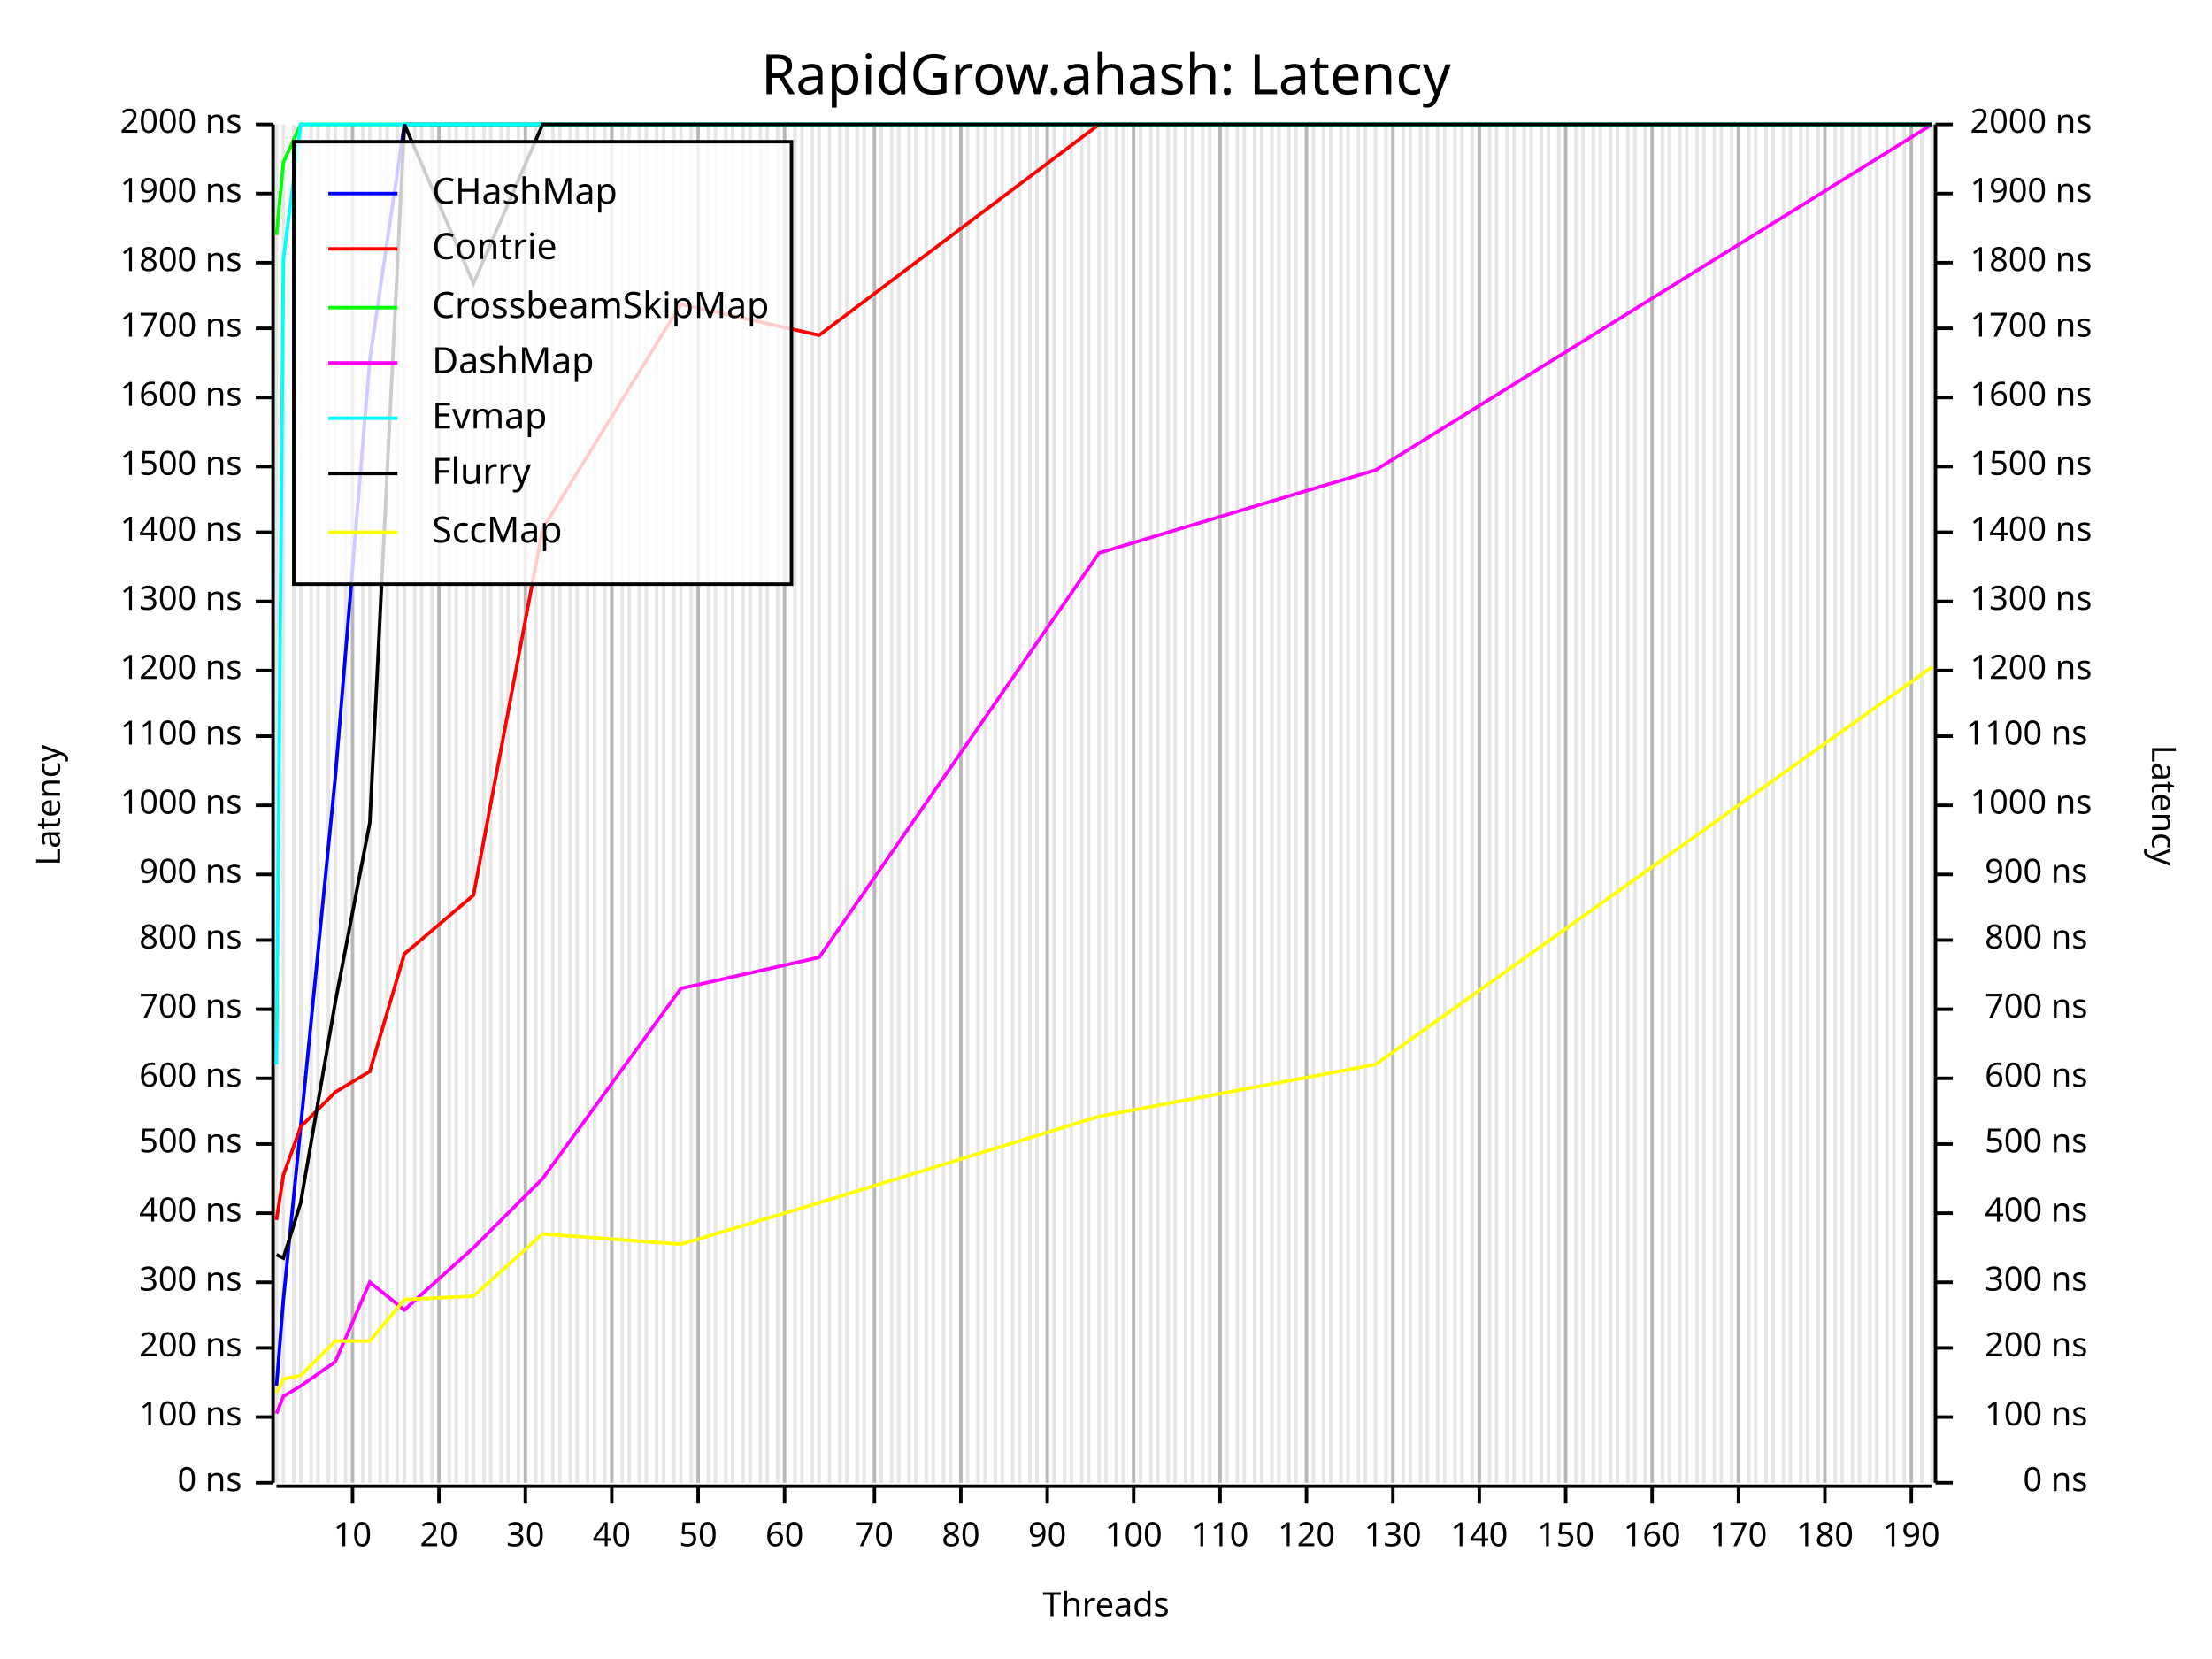
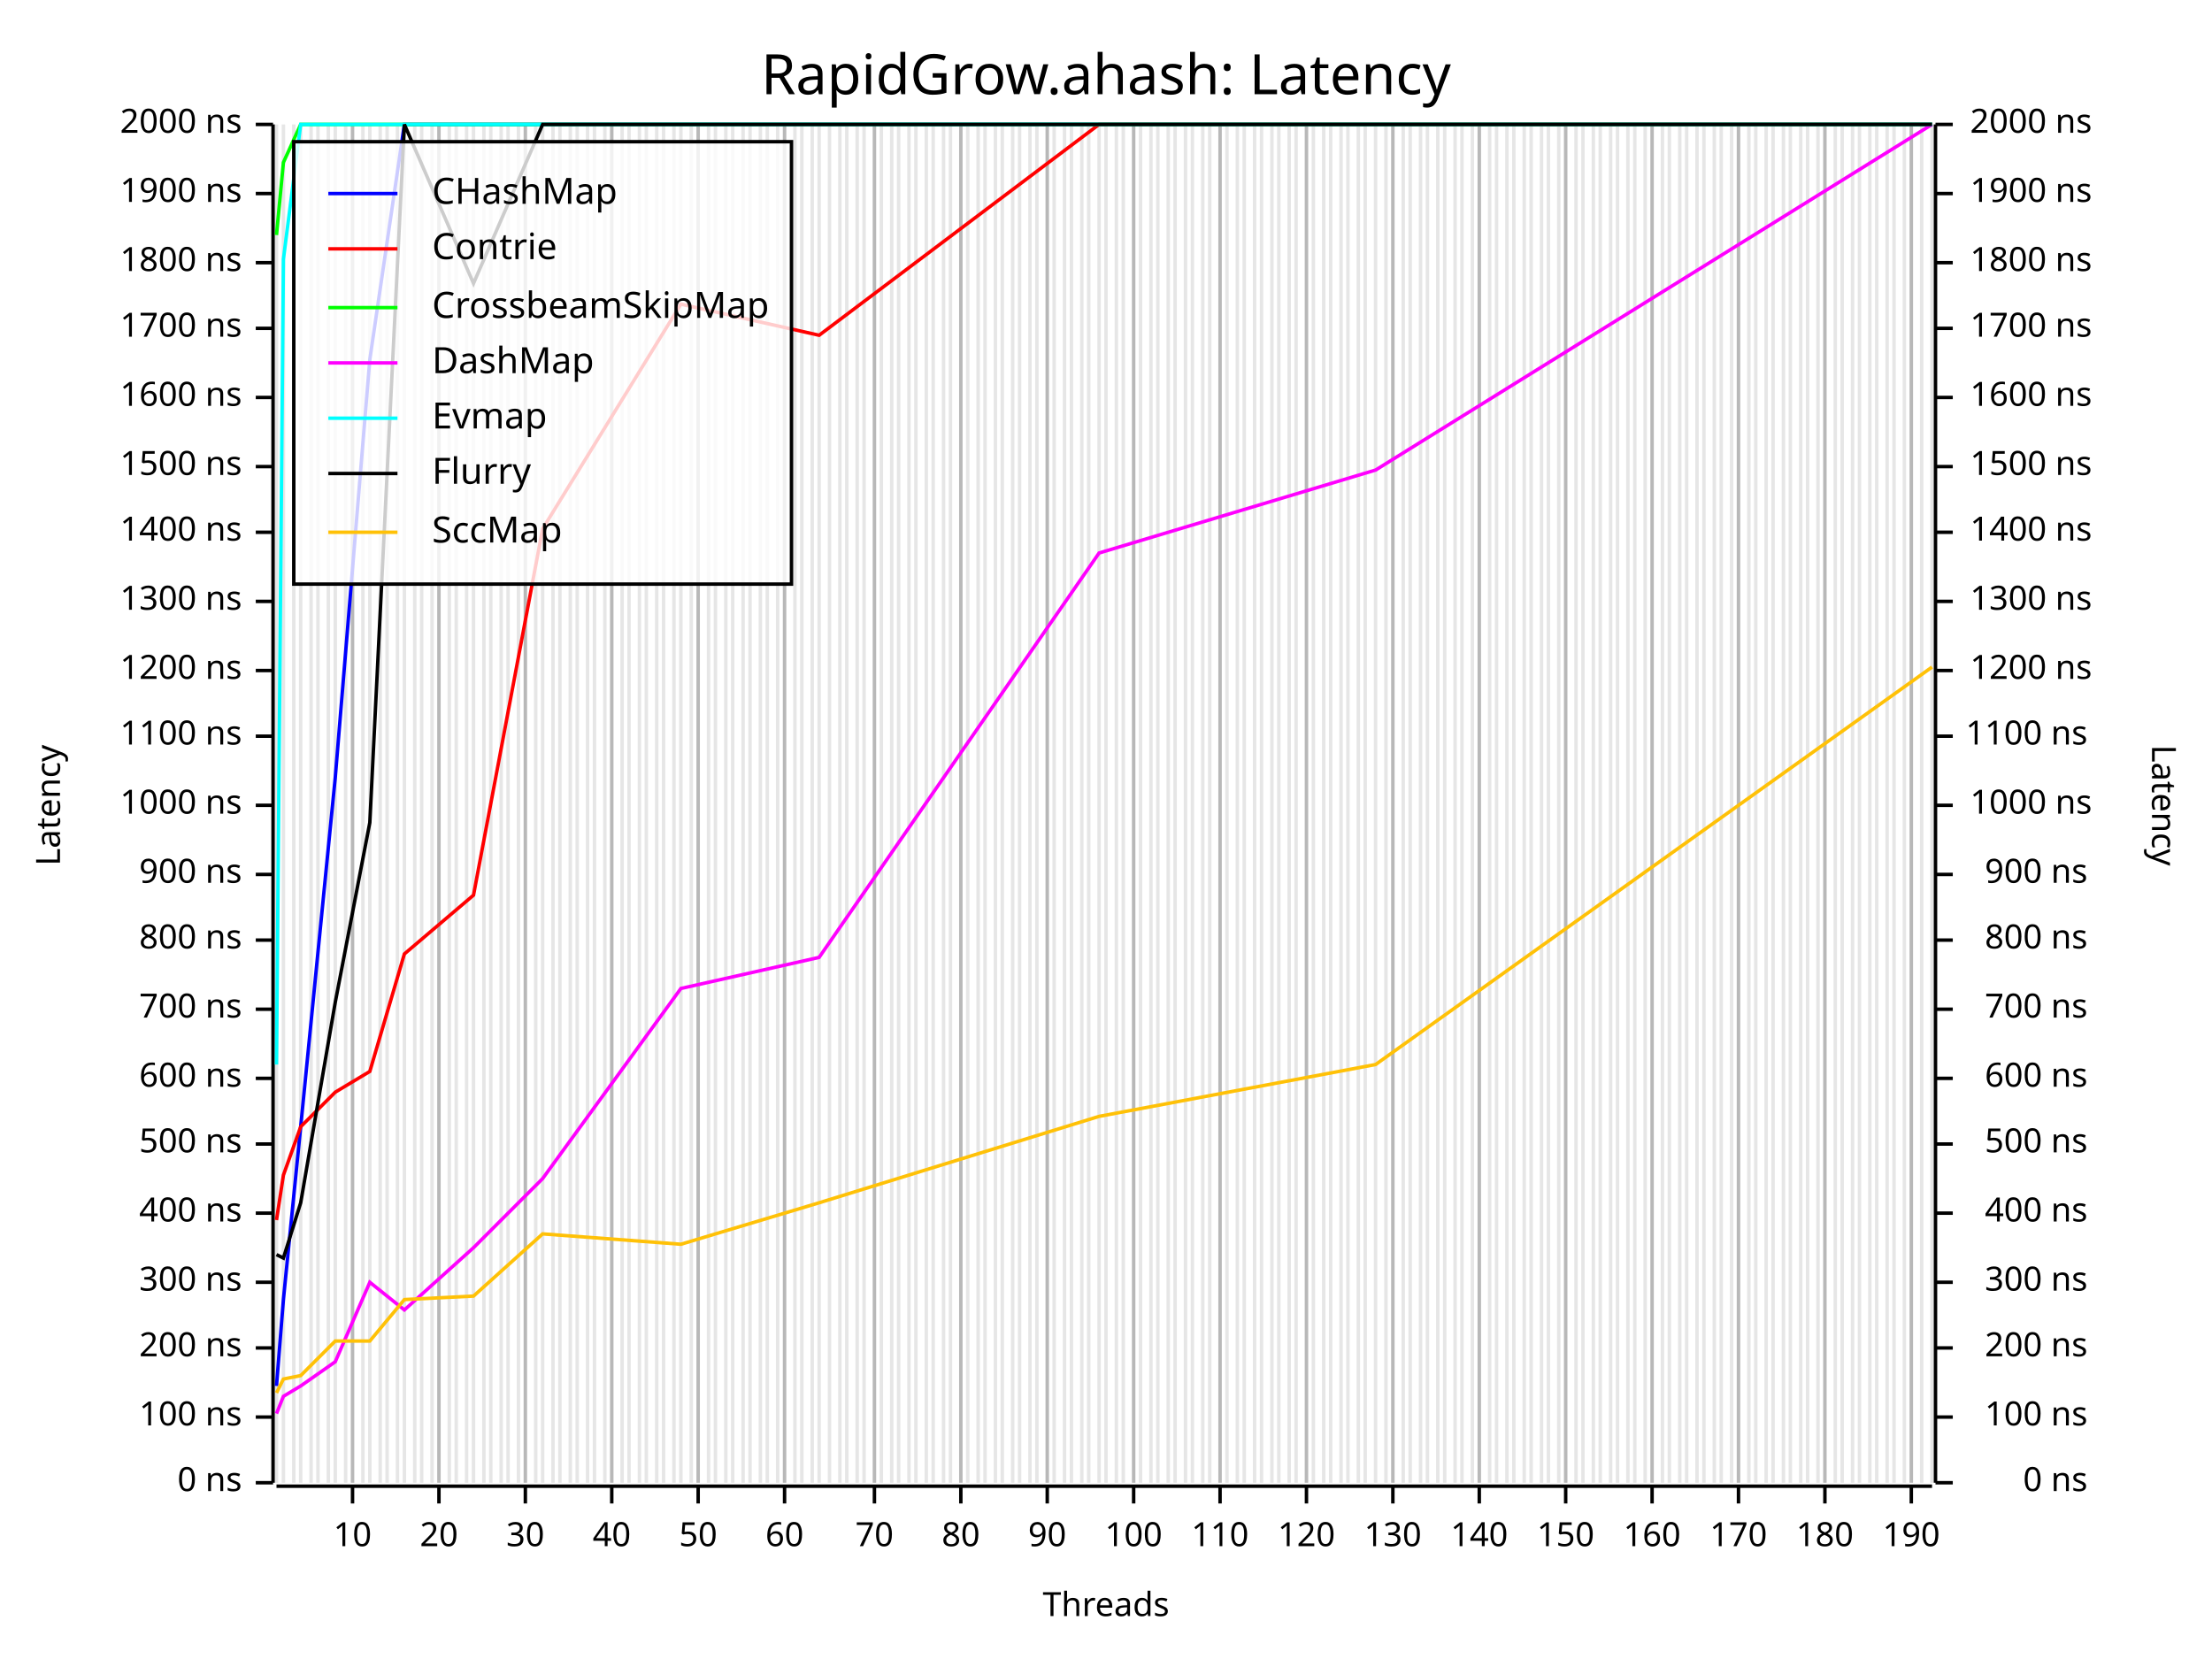
<svg xmlns="http://www.w3.org/2000/svg" width="640" height="480" viewBox="0 0 640 480">
  <rect x="0" y="0" width="640" height="480" opacity="1" fill="#FFFFFF" stroke="none" />
  <text x="320" y="15" dy="0.76em" text-anchor="middle" font-family="Fira Code" font-size="16.129" opacity="1" fill="#000000">
RapidGrow.ahash: Latency
</text>
  <line opacity="0.1" stroke="#000000" stroke-width="1" x1="80" y1="429" x2="80" y2="36" />
  <line opacity="0.1" stroke="#000000" stroke-width="1" x1="82" y1="429" x2="82" y2="36" />
  <line opacity="0.1" stroke="#000000" stroke-width="1" x1="85" y1="429" x2="85" y2="36" />
  <line opacity="0.1" stroke="#000000" stroke-width="1" x1="87" y1="429" x2="87" y2="36" />
  <line opacity="0.1" stroke="#000000" stroke-width="1" x1="90" y1="429" x2="90" y2="36" />
  <line opacity="0.1" stroke="#000000" stroke-width="1" x1="92" y1="429" x2="92" y2="36" />
  <line opacity="0.1" stroke="#000000" stroke-width="1" x1="95" y1="429" x2="95" y2="36" />
  <line opacity="0.1" stroke="#000000" stroke-width="1" x1="97" y1="429" x2="97" y2="36" />
  <line opacity="0.1" stroke="#000000" stroke-width="1" x1="100" y1="429" x2="100" y2="36" />
  <line opacity="0.1" stroke="#000000" stroke-width="1" x1="102" y1="429" x2="102" y2="36" />
  <line opacity="0.1" stroke="#000000" stroke-width="1" x1="105" y1="429" x2="105" y2="36" />
  <line opacity="0.1" stroke="#000000" stroke-width="1" x1="107" y1="429" x2="107" y2="36" />
  <line opacity="0.1" stroke="#000000" stroke-width="1" x1="110" y1="429" x2="110" y2="36" />
  <line opacity="0.1" stroke="#000000" stroke-width="1" x1="112" y1="429" x2="112" y2="36" />
  <line opacity="0.1" stroke="#000000" stroke-width="1" x1="115" y1="429" x2="115" y2="36" />
  <line opacity="0.1" stroke="#000000" stroke-width="1" x1="117" y1="429" x2="117" y2="36" />
  <line opacity="0.1" stroke="#000000" stroke-width="1" x1="120" y1="429" x2="120" y2="36" />
  <line opacity="0.1" stroke="#000000" stroke-width="1" x1="122" y1="429" x2="122" y2="36" />
  <line opacity="0.1" stroke="#000000" stroke-width="1" x1="125" y1="429" x2="125" y2="36" />
  <line opacity="0.1" stroke="#000000" stroke-width="1" x1="127" y1="429" x2="127" y2="36" />
  <line opacity="0.1" stroke="#000000" stroke-width="1" x1="130" y1="429" x2="130" y2="36" />
  <line opacity="0.1" stroke="#000000" stroke-width="1" x1="132" y1="429" x2="132" y2="36" />
  <line opacity="0.1" stroke="#000000" stroke-width="1" x1="135" y1="429" x2="135" y2="36" />
  <line opacity="0.1" stroke="#000000" stroke-width="1" x1="137" y1="429" x2="137" y2="36" />
  <line opacity="0.1" stroke="#000000" stroke-width="1" x1="140" y1="429" x2="140" y2="36" />
  <line opacity="0.1" stroke="#000000" stroke-width="1" x1="142" y1="429" x2="142" y2="36" />
  <line opacity="0.1" stroke="#000000" stroke-width="1" x1="145" y1="429" x2="145" y2="36" />
  <line opacity="0.1" stroke="#000000" stroke-width="1" x1="147" y1="429" x2="147" y2="36" />
  <line opacity="0.1" stroke="#000000" stroke-width="1" x1="150" y1="429" x2="150" y2="36" />
  <line opacity="0.1" stroke="#000000" stroke-width="1" x1="152" y1="429" x2="152" y2="36" />
  <line opacity="0.1" stroke="#000000" stroke-width="1" x1="155" y1="429" x2="155" y2="36" />
  <line opacity="0.1" stroke="#000000" stroke-width="1" x1="157" y1="429" x2="157" y2="36" />
  <line opacity="0.1" stroke="#000000" stroke-width="1" x1="160" y1="429" x2="160" y2="36" />
  <line opacity="0.1" stroke="#000000" stroke-width="1" x1="162" y1="429" x2="162" y2="36" />
  <line opacity="0.1" stroke="#000000" stroke-width="1" x1="165" y1="429" x2="165" y2="36" />
  <line opacity="0.1" stroke="#000000" stroke-width="1" x1="167" y1="429" x2="167" y2="36" />
  <line opacity="0.1" stroke="#000000" stroke-width="1" x1="170" y1="429" x2="170" y2="36" />
  <line opacity="0.1" stroke="#000000" stroke-width="1" x1="172" y1="429" x2="172" y2="36" />
  <line opacity="0.1" stroke="#000000" stroke-width="1" x1="175" y1="429" x2="175" y2="36" />
  <line opacity="0.1" stroke="#000000" stroke-width="1" x1="177" y1="429" x2="177" y2="36" />
  <line opacity="0.1" stroke="#000000" stroke-width="1" x1="180" y1="429" x2="180" y2="36" />
  <line opacity="0.1" stroke="#000000" stroke-width="1" x1="182" y1="429" x2="182" y2="36" />
  <line opacity="0.1" stroke="#000000" stroke-width="1" x1="185" y1="429" x2="185" y2="36" />
  <line opacity="0.1" stroke="#000000" stroke-width="1" x1="187" y1="429" x2="187" y2="36" />
  <line opacity="0.1" stroke="#000000" stroke-width="1" x1="190" y1="429" x2="190" y2="36" />
  <line opacity="0.1" stroke="#000000" stroke-width="1" x1="192" y1="429" x2="192" y2="36" />
  <line opacity="0.1" stroke="#000000" stroke-width="1" x1="195" y1="429" x2="195" y2="36" />
  <line opacity="0.1" stroke="#000000" stroke-width="1" x1="197" y1="429" x2="197" y2="36" />
  <line opacity="0.1" stroke="#000000" stroke-width="1" x1="200" y1="429" x2="200" y2="36" />
  <line opacity="0.1" stroke="#000000" stroke-width="1" x1="202" y1="429" x2="202" y2="36" />
  <line opacity="0.1" stroke="#000000" stroke-width="1" x1="205" y1="429" x2="205" y2="36" />
  <line opacity="0.1" stroke="#000000" stroke-width="1" x1="207" y1="429" x2="207" y2="36" />
  <line opacity="0.1" stroke="#000000" stroke-width="1" x1="210" y1="429" x2="210" y2="36" />
  <line opacity="0.1" stroke="#000000" stroke-width="1" x1="212" y1="429" x2="212" y2="36" />
  <line opacity="0.1" stroke="#000000" stroke-width="1" x1="215" y1="429" x2="215" y2="36" />
  <line opacity="0.1" stroke="#000000" stroke-width="1" x1="217" y1="429" x2="217" y2="36" />
  <line opacity="0.1" stroke="#000000" stroke-width="1" x1="220" y1="429" x2="220" y2="36" />
  <line opacity="0.1" stroke="#000000" stroke-width="1" x1="222" y1="429" x2="222" y2="36" />
  <line opacity="0.1" stroke="#000000" stroke-width="1" x1="225" y1="429" x2="225" y2="36" />
  <line opacity="0.1" stroke="#000000" stroke-width="1" x1="227" y1="429" x2="227" y2="36" />
  <line opacity="0.1" stroke="#000000" stroke-width="1" x1="230" y1="429" x2="230" y2="36" />
  <line opacity="0.1" stroke="#000000" stroke-width="1" x1="232" y1="429" x2="232" y2="36" />
  <line opacity="0.1" stroke="#000000" stroke-width="1" x1="235" y1="429" x2="235" y2="36" />
  <line opacity="0.1" stroke="#000000" stroke-width="1" x1="237" y1="429" x2="237" y2="36" />
  <line opacity="0.1" stroke="#000000" stroke-width="1" x1="240" y1="429" x2="240" y2="36" />
  <line opacity="0.1" stroke="#000000" stroke-width="1" x1="243" y1="429" x2="243" y2="36" />
  <line opacity="0.1" stroke="#000000" stroke-width="1" x1="245" y1="429" x2="245" y2="36" />
  <line opacity="0.1" stroke="#000000" stroke-width="1" x1="248" y1="429" x2="248" y2="36" />
  <line opacity="0.1" stroke="#000000" stroke-width="1" x1="250" y1="429" x2="250" y2="36" />
  <line opacity="0.1" stroke="#000000" stroke-width="1" x1="253" y1="429" x2="253" y2="36" />
  <line opacity="0.1" stroke="#000000" stroke-width="1" x1="255" y1="429" x2="255" y2="36" />
  <line opacity="0.1" stroke="#000000" stroke-width="1" x1="258" y1="429" x2="258" y2="36" />
  <line opacity="0.1" stroke="#000000" stroke-width="1" x1="260" y1="429" x2="260" y2="36" />
  <line opacity="0.1" stroke="#000000" stroke-width="1" x1="263" y1="429" x2="263" y2="36" />
  <line opacity="0.1" stroke="#000000" stroke-width="1" x1="265" y1="429" x2="265" y2="36" />
  <line opacity="0.1" stroke="#000000" stroke-width="1" x1="268" y1="429" x2="268" y2="36" />
  <line opacity="0.1" stroke="#000000" stroke-width="1" x1="270" y1="429" x2="270" y2="36" />
  <line opacity="0.1" stroke="#000000" stroke-width="1" x1="273" y1="429" x2="273" y2="36" />
  <line opacity="0.1" stroke="#000000" stroke-width="1" x1="275" y1="429" x2="275" y2="36" />
  <line opacity="0.1" stroke="#000000" stroke-width="1" x1="278" y1="429" x2="278" y2="36" />
  <line opacity="0.1" stroke="#000000" stroke-width="1" x1="280" y1="429" x2="280" y2="36" />
  <line opacity="0.1" stroke="#000000" stroke-width="1" x1="283" y1="429" x2="283" y2="36" />
  <line opacity="0.1" stroke="#000000" stroke-width="1" x1="285" y1="429" x2="285" y2="36" />
  <line opacity="0.1" stroke="#000000" stroke-width="1" x1="288" y1="429" x2="288" y2="36" />
  <line opacity="0.1" stroke="#000000" stroke-width="1" x1="290" y1="429" x2="290" y2="36" />
  <line opacity="0.1" stroke="#000000" stroke-width="1" x1="293" y1="429" x2="293" y2="36" />
  <line opacity="0.1" stroke="#000000" stroke-width="1" x1="295" y1="429" x2="295" y2="36" />
  <line opacity="0.1" stroke="#000000" stroke-width="1" x1="298" y1="429" x2="298" y2="36" />
  <line opacity="0.1" stroke="#000000" stroke-width="1" x1="300" y1="429" x2="300" y2="36" />
  <line opacity="0.1" stroke="#000000" stroke-width="1" x1="303" y1="429" x2="303" y2="36" />
  <line opacity="0.1" stroke="#000000" stroke-width="1" x1="305" y1="429" x2="305" y2="36" />
  <line opacity="0.1" stroke="#000000" stroke-width="1" x1="308" y1="429" x2="308" y2="36" />
  <line opacity="0.1" stroke="#000000" stroke-width="1" x1="310" y1="429" x2="310" y2="36" />
  <line opacity="0.1" stroke="#000000" stroke-width="1" x1="313" y1="429" x2="313" y2="36" />
  <line opacity="0.1" stroke="#000000" stroke-width="1" x1="315" y1="429" x2="315" y2="36" />
  <line opacity="0.1" stroke="#000000" stroke-width="1" x1="318" y1="429" x2="318" y2="36" />
  <line opacity="0.1" stroke="#000000" stroke-width="1" x1="320" y1="429" x2="320" y2="36" />
  <line opacity="0.1" stroke="#000000" stroke-width="1" x1="323" y1="429" x2="323" y2="36" />
  <line opacity="0.1" stroke="#000000" stroke-width="1" x1="325" y1="429" x2="325" y2="36" />
  <line opacity="0.1" stroke="#000000" stroke-width="1" x1="328" y1="429" x2="328" y2="36" />
  <line opacity="0.1" stroke="#000000" stroke-width="1" x1="330" y1="429" x2="330" y2="36" />
  <line opacity="0.1" stroke="#000000" stroke-width="1" x1="333" y1="429" x2="333" y2="36" />
  <line opacity="0.1" stroke="#000000" stroke-width="1" x1="335" y1="429" x2="335" y2="36" />
  <line opacity="0.1" stroke="#000000" stroke-width="1" x1="338" y1="429" x2="338" y2="36" />
  <line opacity="0.1" stroke="#000000" stroke-width="1" x1="340" y1="429" x2="340" y2="36" />
  <line opacity="0.1" stroke="#000000" stroke-width="1" x1="343" y1="429" x2="343" y2="36" />
  <line opacity="0.1" stroke="#000000" stroke-width="1" x1="345" y1="429" x2="345" y2="36" />
  <line opacity="0.1" stroke="#000000" stroke-width="1" x1="348" y1="429" x2="348" y2="36" />
  <line opacity="0.1" stroke="#000000" stroke-width="1" x1="350" y1="429" x2="350" y2="36" />
  <line opacity="0.1" stroke="#000000" stroke-width="1" x1="353" y1="429" x2="353" y2="36" />
  <line opacity="0.1" stroke="#000000" stroke-width="1" x1="355" y1="429" x2="355" y2="36" />
  <line opacity="0.1" stroke="#000000" stroke-width="1" x1="358" y1="429" x2="358" y2="36" />
  <line opacity="0.1" stroke="#000000" stroke-width="1" x1="360" y1="429" x2="360" y2="36" />
  <line opacity="0.1" stroke="#000000" stroke-width="1" x1="363" y1="429" x2="363" y2="36" />
  <line opacity="0.1" stroke="#000000" stroke-width="1" x1="365" y1="429" x2="365" y2="36" />
  <line opacity="0.1" stroke="#000000" stroke-width="1" x1="368" y1="429" x2="368" y2="36" />
  <line opacity="0.1" stroke="#000000" stroke-width="1" x1="370" y1="429" x2="370" y2="36" />
  <line opacity="0.1" stroke="#000000" stroke-width="1" x1="373" y1="429" x2="373" y2="36" />
  <line opacity="0.1" stroke="#000000" stroke-width="1" x1="375" y1="429" x2="375" y2="36" />
  <line opacity="0.1" stroke="#000000" stroke-width="1" x1="378" y1="429" x2="378" y2="36" />
  <line opacity="0.1" stroke="#000000" stroke-width="1" x1="380" y1="429" x2="380" y2="36" />
  <line opacity="0.1" stroke="#000000" stroke-width="1" x1="383" y1="429" x2="383" y2="36" />
  <line opacity="0.1" stroke="#000000" stroke-width="1" x1="385" y1="429" x2="385" y2="36" />
  <line opacity="0.1" stroke="#000000" stroke-width="1" x1="388" y1="429" x2="388" y2="36" />
  <line opacity="0.1" stroke="#000000" stroke-width="1" x1="390" y1="429" x2="390" y2="36" />
  <line opacity="0.1" stroke="#000000" stroke-width="1" x1="393" y1="429" x2="393" y2="36" />
  <line opacity="0.1" stroke="#000000" stroke-width="1" x1="395" y1="429" x2="395" y2="36" />
  <line opacity="0.1" stroke="#000000" stroke-width="1" x1="398" y1="429" x2="398" y2="36" />
  <line opacity="0.1" stroke="#000000" stroke-width="1" x1="401" y1="429" x2="401" y2="36" />
  <line opacity="0.1" stroke="#000000" stroke-width="1" x1="403" y1="429" x2="403" y2="36" />
  <line opacity="0.1" stroke="#000000" stroke-width="1" x1="406" y1="429" x2="406" y2="36" />
  <line opacity="0.1" stroke="#000000" stroke-width="1" x1="408" y1="429" x2="408" y2="36" />
  <line opacity="0.1" stroke="#000000" stroke-width="1" x1="411" y1="429" x2="411" y2="36" />
  <line opacity="0.1" stroke="#000000" stroke-width="1" x1="413" y1="429" x2="413" y2="36" />
  <line opacity="0.1" stroke="#000000" stroke-width="1" x1="416" y1="429" x2="416" y2="36" />
  <line opacity="0.1" stroke="#000000" stroke-width="1" x1="418" y1="429" x2="418" y2="36" />
  <line opacity="0.1" stroke="#000000" stroke-width="1" x1="421" y1="429" x2="421" y2="36" />
  <line opacity="0.1" stroke="#000000" stroke-width="1" x1="423" y1="429" x2="423" y2="36" />
  <line opacity="0.1" stroke="#000000" stroke-width="1" x1="426" y1="429" x2="426" y2="36" />
  <line opacity="0.1" stroke="#000000" stroke-width="1" x1="428" y1="429" x2="428" y2="36" />
  <line opacity="0.1" stroke="#000000" stroke-width="1" x1="431" y1="429" x2="431" y2="36" />
  <line opacity="0.1" stroke="#000000" stroke-width="1" x1="433" y1="429" x2="433" y2="36" />
  <line opacity="0.1" stroke="#000000" stroke-width="1" x1="436" y1="429" x2="436" y2="36" />
  <line opacity="0.1" stroke="#000000" stroke-width="1" x1="438" y1="429" x2="438" y2="36" />
  <line opacity="0.1" stroke="#000000" stroke-width="1" x1="441" y1="429" x2="441" y2="36" />
  <line opacity="0.1" stroke="#000000" stroke-width="1" x1="443" y1="429" x2="443" y2="36" />
  <line opacity="0.1" stroke="#000000" stroke-width="1" x1="446" y1="429" x2="446" y2="36" />
  <line opacity="0.1" stroke="#000000" stroke-width="1" x1="448" y1="429" x2="448" y2="36" />
  <line opacity="0.1" stroke="#000000" stroke-width="1" x1="451" y1="429" x2="451" y2="36" />
  <line opacity="0.1" stroke="#000000" stroke-width="1" x1="453" y1="429" x2="453" y2="36" />
  <line opacity="0.1" stroke="#000000" stroke-width="1" x1="456" y1="429" x2="456" y2="36" />
  <line opacity="0.1" stroke="#000000" stroke-width="1" x1="458" y1="429" x2="458" y2="36" />
  <line opacity="0.1" stroke="#000000" stroke-width="1" x1="461" y1="429" x2="461" y2="36" />
  <line opacity="0.1" stroke="#000000" stroke-width="1" x1="463" y1="429" x2="463" y2="36" />
  <line opacity="0.1" stroke="#000000" stroke-width="1" x1="466" y1="429" x2="466" y2="36" />
  <line opacity="0.1" stroke="#000000" stroke-width="1" x1="468" y1="429" x2="468" y2="36" />
  <line opacity="0.1" stroke="#000000" stroke-width="1" x1="471" y1="429" x2="471" y2="36" />
  <line opacity="0.1" stroke="#000000" stroke-width="1" x1="473" y1="429" x2="473" y2="36" />
  <line opacity="0.1" stroke="#000000" stroke-width="1" x1="476" y1="429" x2="476" y2="36" />
  <line opacity="0.1" stroke="#000000" stroke-width="1" x1="478" y1="429" x2="478" y2="36" />
  <line opacity="0.1" stroke="#000000" stroke-width="1" x1="481" y1="429" x2="481" y2="36" />
  <line opacity="0.1" stroke="#000000" stroke-width="1" x1="483" y1="429" x2="483" y2="36" />
  <line opacity="0.1" stroke="#000000" stroke-width="1" x1="486" y1="429" x2="486" y2="36" />
  <line opacity="0.1" stroke="#000000" stroke-width="1" x1="488" y1="429" x2="488" y2="36" />
  <line opacity="0.1" stroke="#000000" stroke-width="1" x1="491" y1="429" x2="491" y2="36" />
  <line opacity="0.1" stroke="#000000" stroke-width="1" x1="493" y1="429" x2="493" y2="36" />
  <line opacity="0.1" stroke="#000000" stroke-width="1" x1="496" y1="429" x2="496" y2="36" />
  <line opacity="0.1" stroke="#000000" stroke-width="1" x1="498" y1="429" x2="498" y2="36" />
  <line opacity="0.1" stroke="#000000" stroke-width="1" x1="501" y1="429" x2="501" y2="36" />
  <line opacity="0.1" stroke="#000000" stroke-width="1" x1="503" y1="429" x2="503" y2="36" />
  <line opacity="0.1" stroke="#000000" stroke-width="1" x1="506" y1="429" x2="506" y2="36" />
  <line opacity="0.1" stroke="#000000" stroke-width="1" x1="508" y1="429" x2="508" y2="36" />
  <line opacity="0.1" stroke="#000000" stroke-width="1" x1="511" y1="429" x2="511" y2="36" />
  <line opacity="0.1" stroke="#000000" stroke-width="1" x1="513" y1="429" x2="513" y2="36" />
  <line opacity="0.1" stroke="#000000" stroke-width="1" x1="516" y1="429" x2="516" y2="36" />
  <line opacity="0.1" stroke="#000000" stroke-width="1" x1="518" y1="429" x2="518" y2="36" />
  <line opacity="0.1" stroke="#000000" stroke-width="1" x1="521" y1="429" x2="521" y2="36" />
  <line opacity="0.1" stroke="#000000" stroke-width="1" x1="523" y1="429" x2="523" y2="36" />
  <line opacity="0.1" stroke="#000000" stroke-width="1" x1="526" y1="429" x2="526" y2="36" />
  <line opacity="0.1" stroke="#000000" stroke-width="1" x1="528" y1="429" x2="528" y2="36" />
  <line opacity="0.1" stroke="#000000" stroke-width="1" x1="531" y1="429" x2="531" y2="36" />
  <line opacity="0.1" stroke="#000000" stroke-width="1" x1="533" y1="429" x2="533" y2="36" />
  <line opacity="0.1" stroke="#000000" stroke-width="1" x1="536" y1="429" x2="536" y2="36" />
  <line opacity="0.1" stroke="#000000" stroke-width="1" x1="538" y1="429" x2="538" y2="36" />
  <line opacity="0.1" stroke="#000000" stroke-width="1" x1="541" y1="429" x2="541" y2="36" />
  <line opacity="0.1" stroke="#000000" stroke-width="1" x1="543" y1="429" x2="543" y2="36" />
  <line opacity="0.1" stroke="#000000" stroke-width="1" x1="546" y1="429" x2="546" y2="36" />
  <line opacity="0.1" stroke="#000000" stroke-width="1" x1="548" y1="429" x2="548" y2="36" />
  <line opacity="0.1" stroke="#000000" stroke-width="1" x1="551" y1="429" x2="551" y2="36" />
  <line opacity="0.1" stroke="#000000" stroke-width="1" x1="553" y1="429" x2="553" y2="36" />
  <line opacity="0.1" stroke="#000000" stroke-width="1" x1="556" y1="429" x2="556" y2="36" />
  <line opacity="0.1" stroke="#000000" stroke-width="1" x1="559" y1="429" x2="559" y2="36" />
  <text x="10" y="233" dy="0.76em" text-anchor="middle" font-family="sans-serif" font-size="9.677" opacity="1" fill="#000000" transform="rotate(270, 10, 233)">
Latency
</text>
  <text x="320" y="470" dy="-0.5ex" text-anchor="middle" font-family="sans-serif" font-size="9.677" opacity="1" fill="#000000">
Threads
</text>
  <text x="630" y="233" dy="0.76em" text-anchor="middle" font-family="sans-serif" font-size="9.677" opacity="1" fill="#000000" transform="rotate(90, 630, 233)">
Latency
</text>
  <line opacity="0.2" stroke="#000000" stroke-width="1" x1="102" y1="429" x2="102" y2="36" />
  <line opacity="0.2" stroke="#000000" stroke-width="1" x1="127" y1="429" x2="127" y2="36" />
  <line opacity="0.2" stroke="#000000" stroke-width="1" x1="152" y1="429" x2="152" y2="36" />
  <line opacity="0.2" stroke="#000000" stroke-width="1" x1="177" y1="429" x2="177" y2="36" />
  <line opacity="0.2" stroke="#000000" stroke-width="1" x1="202" y1="429" x2="202" y2="36" />
  <line opacity="0.2" stroke="#000000" stroke-width="1" x1="227" y1="429" x2="227" y2="36" />
  <line opacity="0.2" stroke="#000000" stroke-width="1" x1="253" y1="429" x2="253" y2="36" />
  <line opacity="0.2" stroke="#000000" stroke-width="1" x1="278" y1="429" x2="278" y2="36" />
  <line opacity="0.2" stroke="#000000" stroke-width="1" x1="303" y1="429" x2="303" y2="36" />
  <line opacity="0.2" stroke="#000000" stroke-width="1" x1="328" y1="429" x2="328" y2="36" />
  <line opacity="0.2" stroke="#000000" stroke-width="1" x1="353" y1="429" x2="353" y2="36" />
  <line opacity="0.2" stroke="#000000" stroke-width="1" x1="378" y1="429" x2="378" y2="36" />
  <line opacity="0.2" stroke="#000000" stroke-width="1" x1="403" y1="429" x2="403" y2="36" />
  <line opacity="0.2" stroke="#000000" stroke-width="1" x1="428" y1="429" x2="428" y2="36" />
  <line opacity="0.2" stroke="#000000" stroke-width="1" x1="453" y1="429" x2="453" y2="36" />
  <line opacity="0.2" stroke="#000000" stroke-width="1" x1="478" y1="429" x2="478" y2="36" />
  <line opacity="0.2" stroke="#000000" stroke-width="1" x1="503" y1="429" x2="503" y2="36" />
  <line opacity="0.2" stroke="#000000" stroke-width="1" x1="528" y1="429" x2="528" y2="36" />
  <line opacity="0.2" stroke="#000000" stroke-width="1" x1="553" y1="429" x2="553" y2="36" />
  <polyline fill="none" opacity="1" stroke="#000000" stroke-width="1" points="79,36 79,429 " />
  <text x="70" y="429" dy="0.5ex" text-anchor="end" font-family="sans-serif" font-size="9.677" opacity="1" fill="#000000">
0 ns
</text>
  <polyline fill="none" opacity="1" stroke="#000000" stroke-width="1" points="74,429 79,429 " />
  <text x="70" y="410" dy="0.5ex" text-anchor="end" font-family="sans-serif" font-size="9.677" opacity="1" fill="#000000">
100 ns
</text>
  <polyline fill="none" opacity="1" stroke="#000000" stroke-width="1" points="74,410 79,410 " />
  <text x="70" y="390" dy="0.5ex" text-anchor="end" font-family="sans-serif" font-size="9.677" opacity="1" fill="#000000">
200 ns
</text>
  <polyline fill="none" opacity="1" stroke="#000000" stroke-width="1" points="74,390 79,390 " />
  <text x="70" y="371" dy="0.5ex" text-anchor="end" font-family="sans-serif" font-size="9.677" opacity="1" fill="#000000">
300 ns
</text>
  <polyline fill="none" opacity="1" stroke="#000000" stroke-width="1" points="74,371 79,371 " />
  <text x="70" y="351" dy="0.5ex" text-anchor="end" font-family="sans-serif" font-size="9.677" opacity="1" fill="#000000">
400 ns
</text>
  <polyline fill="none" opacity="1" stroke="#000000" stroke-width="1" points="74,351 79,351 " />
  <text x="70" y="331" dy="0.5ex" text-anchor="end" font-family="sans-serif" font-size="9.677" opacity="1" fill="#000000">
500 ns
</text>
  <polyline fill="none" opacity="1" stroke="#000000" stroke-width="1" points="74,331 79,331 " />
  <text x="70" y="312" dy="0.5ex" text-anchor="end" font-family="sans-serif" font-size="9.677" opacity="1" fill="#000000">
600 ns
</text>
  <polyline fill="none" opacity="1" stroke="#000000" stroke-width="1" points="74,312 79,312 " />
  <text x="70" y="292" dy="0.5ex" text-anchor="end" font-family="sans-serif" font-size="9.677" opacity="1" fill="#000000">
700 ns
</text>
  <polyline fill="none" opacity="1" stroke="#000000" stroke-width="1" points="74,292 79,292 " />
  <text x="70" y="272" dy="0.5ex" text-anchor="end" font-family="sans-serif" font-size="9.677" opacity="1" fill="#000000">
800 ns
</text>
  <polyline fill="none" opacity="1" stroke="#000000" stroke-width="1" points="74,272 79,272 " />
  <text x="70" y="253" dy="0.5ex" text-anchor="end" font-family="sans-serif" font-size="9.677" opacity="1" fill="#000000">
900 ns
</text>
  <polyline fill="none" opacity="1" stroke="#000000" stroke-width="1" points="74,253 79,253 " />
  <text x="70" y="233" dy="0.5ex" text-anchor="end" font-family="sans-serif" font-size="9.677" opacity="1" fill="#000000">
1000 ns
</text>
  <polyline fill="none" opacity="1" stroke="#000000" stroke-width="1" points="74,233 79,233 " />
  <text x="70" y="213" dy="0.5ex" text-anchor="end" font-family="sans-serif" font-size="9.677" opacity="1" fill="#000000">
1100 ns
</text>
  <polyline fill="none" opacity="1" stroke="#000000" stroke-width="1" points="74,213 79,213 " />
  <text x="70" y="194" dy="0.5ex" text-anchor="end" font-family="sans-serif" font-size="9.677" opacity="1" fill="#000000">
1200 ns
</text>
  <polyline fill="none" opacity="1" stroke="#000000" stroke-width="1" points="74,194 79,194 " />
  <text x="70" y="174" dy="0.5ex" text-anchor="end" font-family="sans-serif" font-size="9.677" opacity="1" fill="#000000">
1300 ns
</text>
  <polyline fill="none" opacity="1" stroke="#000000" stroke-width="1" points="74,174 79,174 " />
  <text x="70" y="154" dy="0.5ex" text-anchor="end" font-family="sans-serif" font-size="9.677" opacity="1" fill="#000000">
1400 ns
</text>
  <polyline fill="none" opacity="1" stroke="#000000" stroke-width="1" points="74,154 79,154 " />
  <text x="70" y="135" dy="0.5ex" text-anchor="end" font-family="sans-serif" font-size="9.677" opacity="1" fill="#000000">
1500 ns
</text>
  <polyline fill="none" opacity="1" stroke="#000000" stroke-width="1" points="74,135 79,135 " />
  <text x="70" y="115" dy="0.5ex" text-anchor="end" font-family="sans-serif" font-size="9.677" opacity="1" fill="#000000">
1600 ns
</text>
  <polyline fill="none" opacity="1" stroke="#000000" stroke-width="1" points="74,115 79,115 " />
  <text x="70" y="95" dy="0.5ex" text-anchor="end" font-family="sans-serif" font-size="9.677" opacity="1" fill="#000000">
1700 ns
</text>
  <polyline fill="none" opacity="1" stroke="#000000" stroke-width="1" points="74,95 79,95 " />
  <text x="70" y="76" dy="0.5ex" text-anchor="end" font-family="sans-serif" font-size="9.677" opacity="1" fill="#000000">
1800 ns
</text>
  <polyline fill="none" opacity="1" stroke="#000000" stroke-width="1" points="74,76 79,76 " />
  <text x="70" y="56" dy="0.5ex" text-anchor="end" font-family="sans-serif" font-size="9.677" opacity="1" fill="#000000">
1900 ns
</text>
  <polyline fill="none" opacity="1" stroke="#000000" stroke-width="1" points="74,56 79,56 " />
  <text x="70" y="36" dy="0.5ex" text-anchor="end" font-family="sans-serif" font-size="9.677" opacity="1" fill="#000000">
2000 ns
</text>
  <polyline fill="none" opacity="1" stroke="#000000" stroke-width="1" points="74,36 79,36 " />
  <polyline fill="none" opacity="1" stroke="#000000" stroke-width="1" points="80,430 559,430 " />
  <text x="102" y="440" dy="0.76em" text-anchor="middle" font-family="sans-serif" font-size="9.677" opacity="1" fill="#000000">
10
</text>
  <polyline fill="none" opacity="1" stroke="#000000" stroke-width="1" points="102,430 102,435 " />
  <text x="127" y="440" dy="0.76em" text-anchor="middle" font-family="sans-serif" font-size="9.677" opacity="1" fill="#000000">
20
</text>
  <polyline fill="none" opacity="1" stroke="#000000" stroke-width="1" points="127,430 127,435 " />
  <text x="152" y="440" dy="0.76em" text-anchor="middle" font-family="sans-serif" font-size="9.677" opacity="1" fill="#000000">
30
</text>
  <polyline fill="none" opacity="1" stroke="#000000" stroke-width="1" points="152,430 152,435 " />
  <text x="177" y="440" dy="0.76em" text-anchor="middle" font-family="sans-serif" font-size="9.677" opacity="1" fill="#000000">
40
</text>
  <polyline fill="none" opacity="1" stroke="#000000" stroke-width="1" points="177,430 177,435 " />
  <text x="202" y="440" dy="0.76em" text-anchor="middle" font-family="sans-serif" font-size="9.677" opacity="1" fill="#000000">
50
</text>
  <polyline fill="none" opacity="1" stroke="#000000" stroke-width="1" points="202,430 202,435 " />
  <text x="227" y="440" dy="0.76em" text-anchor="middle" font-family="sans-serif" font-size="9.677" opacity="1" fill="#000000">
60
</text>
  <polyline fill="none" opacity="1" stroke="#000000" stroke-width="1" points="227,430 227,435 " />
  <text x="253" y="440" dy="0.76em" text-anchor="middle" font-family="sans-serif" font-size="9.677" opacity="1" fill="#000000">
70
</text>
  <polyline fill="none" opacity="1" stroke="#000000" stroke-width="1" points="253,430 253,435 " />
  <text x="278" y="440" dy="0.76em" text-anchor="middle" font-family="sans-serif" font-size="9.677" opacity="1" fill="#000000">
80
</text>
  <polyline fill="none" opacity="1" stroke="#000000" stroke-width="1" points="278,430 278,435 " />
  <text x="303" y="440" dy="0.76em" text-anchor="middle" font-family="sans-serif" font-size="9.677" opacity="1" fill="#000000">
90
</text>
  <polyline fill="none" opacity="1" stroke="#000000" stroke-width="1" points="303,430 303,435 " />
  <text x="328" y="440" dy="0.76em" text-anchor="middle" font-family="sans-serif" font-size="9.677" opacity="1" fill="#000000">
100
</text>
  <polyline fill="none" opacity="1" stroke="#000000" stroke-width="1" points="328,430 328,435 " />
  <text x="353" y="440" dy="0.76em" text-anchor="middle" font-family="sans-serif" font-size="9.677" opacity="1" fill="#000000">
110
</text>
  <polyline fill="none" opacity="1" stroke="#000000" stroke-width="1" points="353,430 353,435 " />
  <text x="378" y="440" dy="0.76em" text-anchor="middle" font-family="sans-serif" font-size="9.677" opacity="1" fill="#000000">
120
</text>
  <polyline fill="none" opacity="1" stroke="#000000" stroke-width="1" points="378,430 378,435 " />
  <text x="403" y="440" dy="0.76em" text-anchor="middle" font-family="sans-serif" font-size="9.677" opacity="1" fill="#000000">
130
</text>
  <polyline fill="none" opacity="1" stroke="#000000" stroke-width="1" points="403,430 403,435 " />
  <text x="428" y="440" dy="0.76em" text-anchor="middle" font-family="sans-serif" font-size="9.677" opacity="1" fill="#000000">
140
</text>
  <polyline fill="none" opacity="1" stroke="#000000" stroke-width="1" points="428,430 428,435 " />
  <text x="453" y="440" dy="0.76em" text-anchor="middle" font-family="sans-serif" font-size="9.677" opacity="1" fill="#000000">
150
</text>
  <polyline fill="none" opacity="1" stroke="#000000" stroke-width="1" points="453,430 453,435 " />
  <text x="478" y="440" dy="0.76em" text-anchor="middle" font-family="sans-serif" font-size="9.677" opacity="1" fill="#000000">
160
</text>
  <polyline fill="none" opacity="1" stroke="#000000" stroke-width="1" points="478,430 478,435 " />
  <text x="503" y="440" dy="0.76em" text-anchor="middle" font-family="sans-serif" font-size="9.677" opacity="1" fill="#000000">
170
</text>
  <polyline fill="none" opacity="1" stroke="#000000" stroke-width="1" points="503,430 503,435 " />
  <text x="528" y="440" dy="0.76em" text-anchor="middle" font-family="sans-serif" font-size="9.677" opacity="1" fill="#000000">
180
</text>
  <polyline fill="none" opacity="1" stroke="#000000" stroke-width="1" points="528,430 528,435 " />
  <text x="553" y="440" dy="0.76em" text-anchor="middle" font-family="sans-serif" font-size="9.677" opacity="1" fill="#000000">
190
</text>
  <polyline fill="none" opacity="1" stroke="#000000" stroke-width="1" points="553,430 553,435 " />
  <polyline fill="none" opacity="1" stroke="#000000" stroke-width="1" points="560,36 560,429 " />
  <text x="604" y="429" dy="0.5ex" text-anchor="end" font-family="sans-serif" font-size="9.677" opacity="1" fill="#000000">
0 ns
</text>
  <polyline fill="none" opacity="1" stroke="#000000" stroke-width="1" points="560,429 565,429 " />
  <text x="604" y="410" dy="0.5ex" text-anchor="end" font-family="sans-serif" font-size="9.677" opacity="1" fill="#000000">
100 ns
</text>
  <polyline fill="none" opacity="1" stroke="#000000" stroke-width="1" points="560,410 565,410 " />
  <text x="604" y="390" dy="0.5ex" text-anchor="end" font-family="sans-serif" font-size="9.677" opacity="1" fill="#000000">
200 ns
</text>
  <polyline fill="none" opacity="1" stroke="#000000" stroke-width="1" points="560,390 565,390 " />
  <text x="604" y="371" dy="0.5ex" text-anchor="end" font-family="sans-serif" font-size="9.677" opacity="1" fill="#000000">
300 ns
</text>
  <polyline fill="none" opacity="1" stroke="#000000" stroke-width="1" points="560,371 565,371 " />
  <text x="604" y="351" dy="0.5ex" text-anchor="end" font-family="sans-serif" font-size="9.677" opacity="1" fill="#000000">
400 ns
</text>
  <polyline fill="none" opacity="1" stroke="#000000" stroke-width="1" points="560,351 565,351 " />
  <text x="604" y="331" dy="0.5ex" text-anchor="end" font-family="sans-serif" font-size="9.677" opacity="1" fill="#000000">
500 ns
</text>
  <polyline fill="none" opacity="1" stroke="#000000" stroke-width="1" points="560,331 565,331 " />
  <text x="604" y="312" dy="0.5ex" text-anchor="end" font-family="sans-serif" font-size="9.677" opacity="1" fill="#000000">
600 ns
</text>
  <polyline fill="none" opacity="1" stroke="#000000" stroke-width="1" points="560,312 565,312 " />
  <text x="604" y="292" dy="0.5ex" text-anchor="end" font-family="sans-serif" font-size="9.677" opacity="1" fill="#000000">
700 ns
</text>
  <polyline fill="none" opacity="1" stroke="#000000" stroke-width="1" points="560,292 565,292 " />
  <text x="604" y="272" dy="0.5ex" text-anchor="end" font-family="sans-serif" font-size="9.677" opacity="1" fill="#000000">
800 ns
</text>
  <polyline fill="none" opacity="1" stroke="#000000" stroke-width="1" points="560,272 565,272 " />
  <text x="604" y="253" dy="0.5ex" text-anchor="end" font-family="sans-serif" font-size="9.677" opacity="1" fill="#000000">
900 ns
</text>
  <polyline fill="none" opacity="1" stroke="#000000" stroke-width="1" points="560,253 565,253 " />
  <text x="570" y="233" dy="0.5ex" text-anchor="start" font-family="sans-serif" font-size="9.677" opacity="1" fill="#000000">
1000 ns
</text>
  <polyline fill="none" opacity="1" stroke="#000000" stroke-width="1" points="560,233 565,233 " />
  <text x="604" y="213" dy="0.5ex" text-anchor="end" font-family="sans-serif" font-size="9.677" opacity="1" fill="#000000">
1100 ns
</text>
  <polyline fill="none" opacity="1" stroke="#000000" stroke-width="1" points="560,213 565,213 " />
  <text x="570" y="194" dy="0.5ex" text-anchor="start" font-family="sans-serif" font-size="9.677" opacity="1" fill="#000000">
1200 ns
</text>
  <polyline fill="none" opacity="1" stroke="#000000" stroke-width="1" points="560,194 565,194 " />
  <text x="570" y="174" dy="0.5ex" text-anchor="start" font-family="sans-serif" font-size="9.677" opacity="1" fill="#000000">
1300 ns
</text>
  <polyline fill="none" opacity="1" stroke="#000000" stroke-width="1" points="560,174 565,174 " />
  <text x="570" y="154" dy="0.5ex" text-anchor="start" font-family="sans-serif" font-size="9.677" opacity="1" fill="#000000">
1400 ns
</text>
  <polyline fill="none" opacity="1" stroke="#000000" stroke-width="1" points="560,154 565,154 " />
  <text x="570" y="135" dy="0.5ex" text-anchor="start" font-family="sans-serif" font-size="9.677" opacity="1" fill="#000000">
1500 ns
</text>
  <polyline fill="none" opacity="1" stroke="#000000" stroke-width="1" points="560,135 565,135 " />
  <text x="570" y="115" dy="0.5ex" text-anchor="start" font-family="sans-serif" font-size="9.677" opacity="1" fill="#000000">
1600 ns
</text>
  <polyline fill="none" opacity="1" stroke="#000000" stroke-width="1" points="560,115 565,115 " />
  <text x="570" y="95" dy="0.5ex" text-anchor="start" font-family="sans-serif" font-size="9.677" opacity="1" fill="#000000">
1700 ns
</text>
  <polyline fill="none" opacity="1" stroke="#000000" stroke-width="1" points="560,95 565,95 " />
  <text x="570" y="76" dy="0.5ex" text-anchor="start" font-family="sans-serif" font-size="9.677" opacity="1" fill="#000000">
1800 ns
</text>
  <polyline fill="none" opacity="1" stroke="#000000" stroke-width="1" points="560,76 565,76 " />
  <text x="570" y="56" dy="0.5ex" text-anchor="start" font-family="sans-serif" font-size="9.677" opacity="1" fill="#000000">
1900 ns
</text>
  <polyline fill="none" opacity="1" stroke="#000000" stroke-width="1" points="560,56 565,56 " />
  <text x="570" y="36" dy="0.5ex" text-anchor="start" font-family="sans-serif" font-size="9.677" opacity="1" fill="#000000">
2000 ns
</text>
  <polyline fill="none" opacity="1" stroke="#000000" stroke-width="1" points="560,36 565,36 " />
  <polyline fill="none" opacity="1" stroke="#0000FF" stroke-width="1" points="80,401 82,376 87,326 97,225 107,104 117,36 137,36 157,36 197,36 237,36 318,36 398,36 559,36 " />
  <polyline fill="none" opacity="1" stroke="#FF0000" stroke-width="1" points="80,353 82,340 87,326 97,316 107,310 117,276 137,259 157,153 197,88 237,97 318,36 398,36 559,36 " />
  <polyline fill="none" opacity="1" stroke="#00FF00" stroke-width="1" points="80,68 82,47 87,36 97,36 107,36 117,36 137,36 157,36 197,36 237,36 318,36 398,36 559,36 " />
  <polyline fill="none" opacity="1" stroke="#FF00FF" stroke-width="1" points="80,409 82,404 87,401 97,394 107,371 117,379 137,361 157,341 197,286 237,277 318,160 398,136 559,36 " />
  <polyline fill="none" opacity="1" stroke="#00FFFF" stroke-width="1" points="80,308 82,75 87,36 97,36 107,36 117,36 137,36 157,36 197,36 237,36 318,36 398,36 559,36 " />
  <polyline fill="none" opacity="1" stroke="#000000" stroke-width="1" points="80,363 82,364 87,348 97,290 107,238 117,36 137,82 157,36 197,36 237,36 318,36 398,36 559,36 " />
-   <polyline fill="none" opacity="1" stroke="#FFFF00" stroke-width="1" points="80,403 82,399 87,398 97,388 107,388 117,376 137,375 157,357 197,360 237,348 318,323 398,308 559,193 " />
+   <polyline fill="none" opacity="1" stroke="#FFC107" stroke-width="1" points="80,403 82,399 87,398 97,388 107,388 117,376 137,375 157,357 197,360 237,348 318,323 398,308 559,193 " />
  <rect x="85" y="41" width="144" height="128" opacity="0.8" fill="#FFFFFF" stroke="none" />
  <rect x="85" y="41" width="144" height="128" opacity="1" fill="none" stroke="#000000" />
  <text x="125" y="51" dy="0.76em" text-anchor="start" font-family="Fira Code" font-size="10.484" opacity="1" fill="#000000">
CHashMap
</text>
  <text x="125" y="67" dy="0.76em" text-anchor="start" font-family="Fira Code" font-size="10.484" opacity="1" fill="#000000">
Contrie
</text>
  <text x="125" y="84" dy="0.76em" text-anchor="start" font-family="Fira Code" font-size="10.484" opacity="1" fill="#000000">
CrossbeamSkipMap
</text>
  <text x="125" y="100" dy="0.76em" text-anchor="start" font-family="Fira Code" font-size="10.484" opacity="1" fill="#000000">
DashMap
</text>
  <text x="125" y="116" dy="0.76em" text-anchor="start" font-family="Fira Code" font-size="10.484" opacity="1" fill="#000000">
Evmap
</text>
  <text x="125" y="132" dy="0.76em" text-anchor="start" font-family="Fira Code" font-size="10.484" opacity="1" fill="#000000">
Flurry
</text>
  <text x="125" y="149" dy="0.76em" text-anchor="start" font-family="Fira Code" font-size="10.484" opacity="1" fill="#000000">
SccMap
</text>
  <polyline fill="none" opacity="1" stroke="#0000FF" stroke-width="1" points="95,56 115,56 " />
  <polyline fill="none" opacity="1" stroke="#FF0000" stroke-width="1" points="95,72 115,72 " />
  <polyline fill="none" opacity="1" stroke="#00FF00" stroke-width="1" points="95,89 115,89 " />
  <polyline fill="none" opacity="1" stroke="#FF00FF" stroke-width="1" points="95,105 115,105 " />
  <polyline fill="none" opacity="1" stroke="#00FFFF" stroke-width="1" points="95,121 115,121 " />
  <polyline fill="none" opacity="1" stroke="#000000" stroke-width="1" points="95,137 115,137 " />
-   <polyline fill="none" opacity="1" stroke="#FFFF00" stroke-width="1" points="95,154 115,154 " />
+   <polyline fill="none" opacity="1" stroke="#FFC107" stroke-width="1" points="95,154 115,154 " />
</svg>
